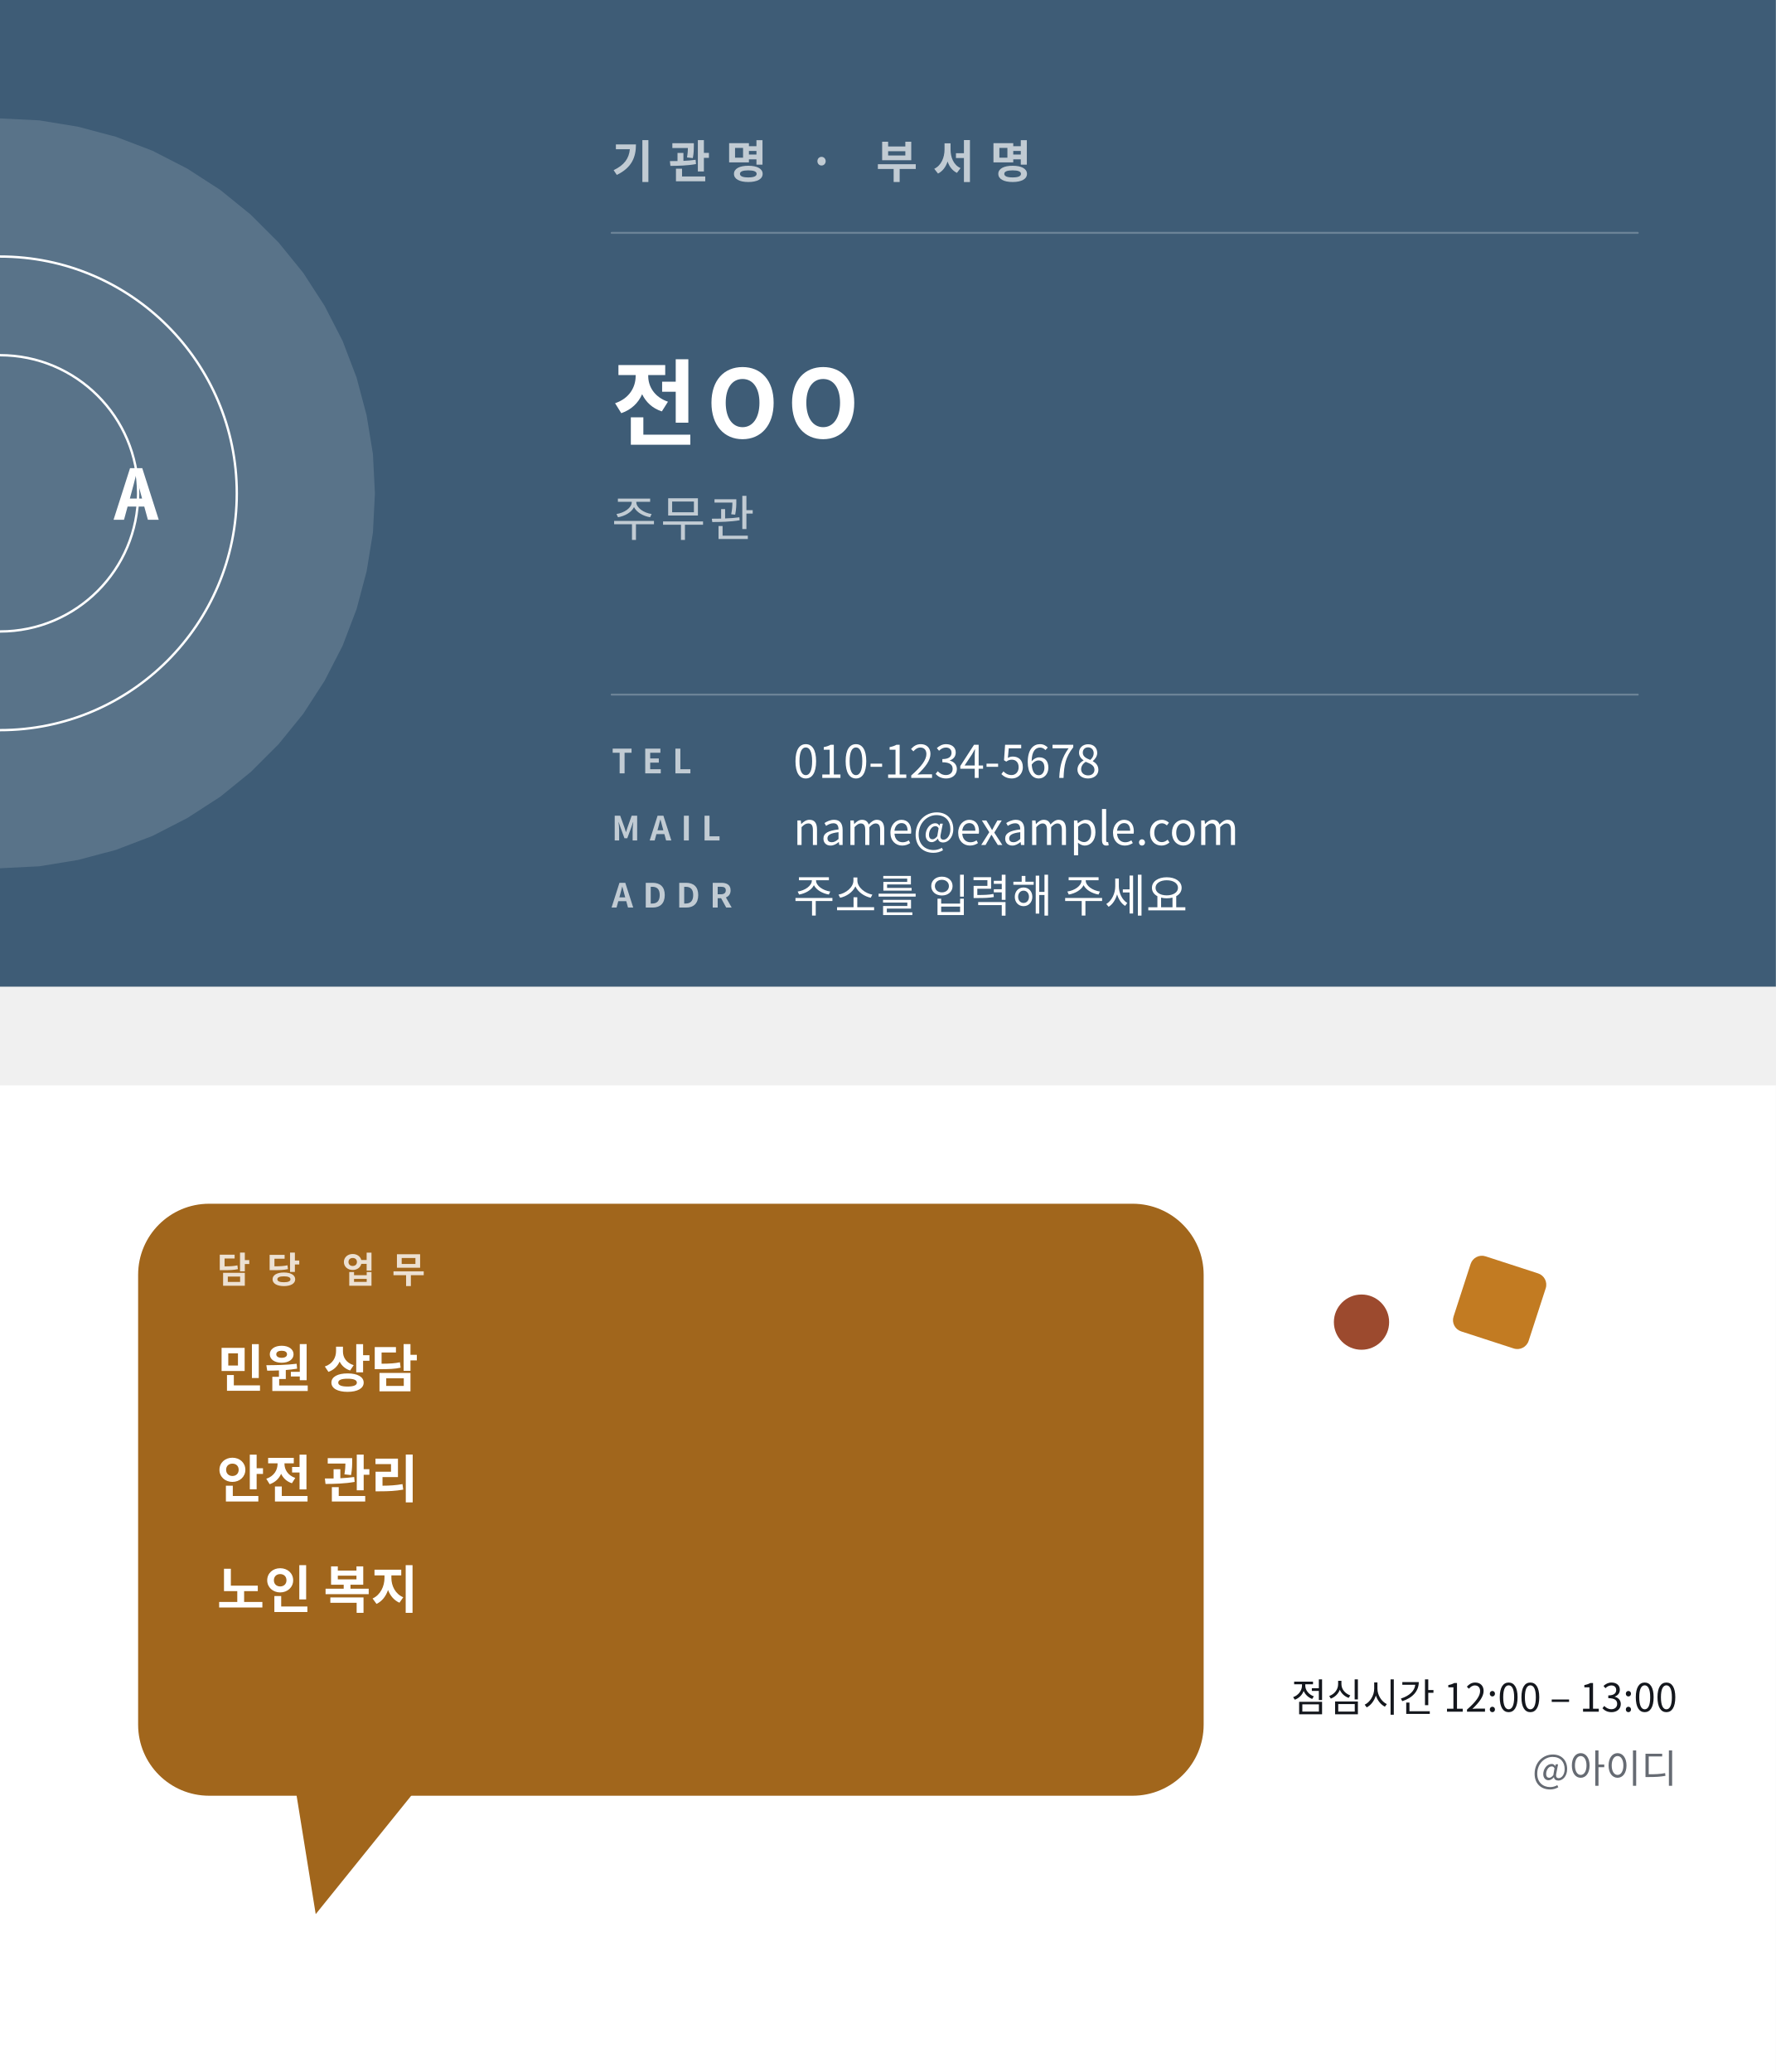
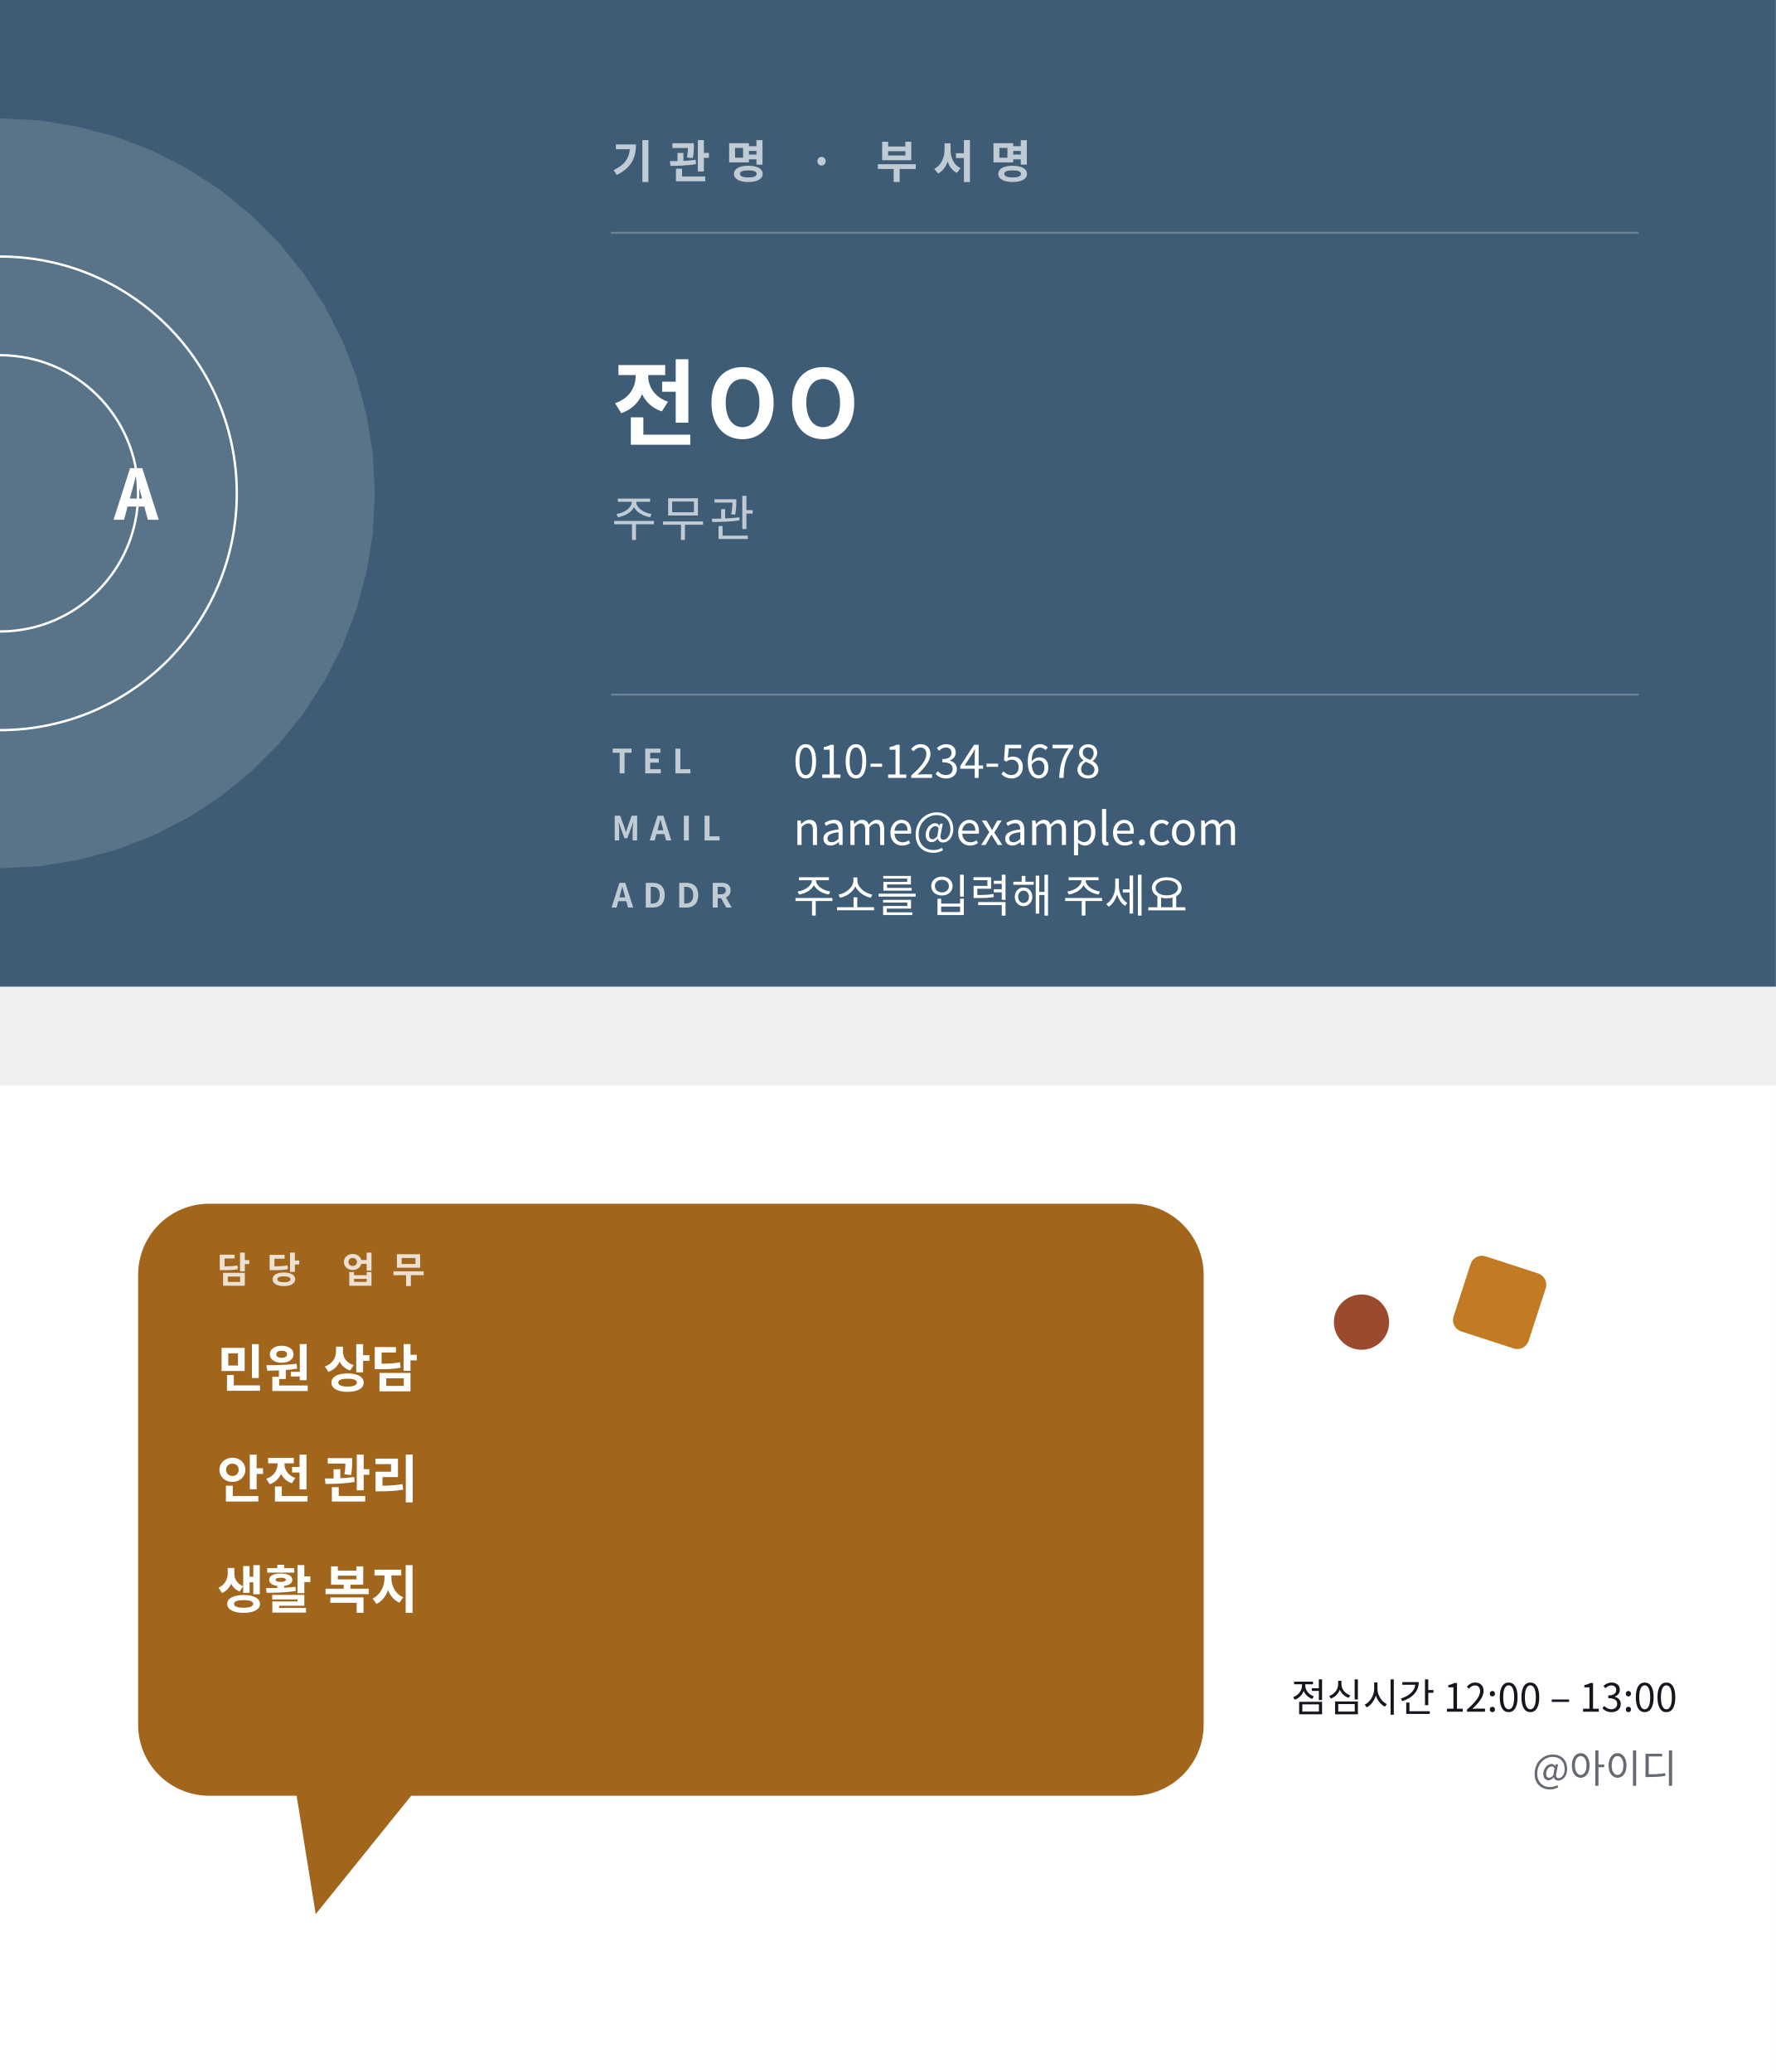
<svg xmlns="http://www.w3.org/2000/svg" width="90mm" height="105mm" viewBox="0 0 900 1050">
  <g id="front">
    <rect width="900" height="500" fill="#3E5C76" />
    <polygon points="0,60 19.9,61 39.5,64.2 58.7,69.3 77.3,76.4 95,85.5 111.7,96.3 127.1,108.8 141.2,122.9 153.7,138.3 164.5,155 173.6,172.7 180.7,191.3 185.8,210.5 189,230.1 190,250 189,269.9 185.8,289.5 180.7,308.7 173.6,327.3 164.5,345 153.7,361.7 141.2,377.1 127.1,391.2 111.7,403.7 95,414.5 77.3,423.6 58.7,430.7 39.5,435.8 19.9,439 0,440" fill="#597389" />
    <ellipse cx="0" cy="250" rx="120" ry="120" fill="none" stroke="#FFFFFF" stroke-width="1.2" stroke-linejoin="round" />
    <ellipse cx="0" cy="250" rx="70" ry="70" fill="none" stroke="#FFFFFF" stroke-width="1.2" stroke-linejoin="round" />
    <text font-family="Pretendard,'Noto Sans KR','Noto Sans CJK KR','Malgun Gothic','Apple SD Gothic Neo',sans-serif" font-size="35.3" font-weight="700" fill="#FFFFFF" text-anchor="middle">
      <tspan x="69" y="263.4">A</tspan>
    </text>
    <text font-family="Pretendard,'Noto Sans KR','Noto Sans CJK KR','Malgun Gothic','Apple SD Gothic Neo',sans-serif" font-size="22.9" font-weight="700" fill="#C1CBD3" text-anchor="start" letter-spacing="7.8">
      <tspan x="310" y="90.2">기관명 · 부서명</tspan>
    </text>
    <line x1="310" y1="118" x2="830" y2="118" stroke="#6C8397" stroke-width="1" stroke-linecap="round" />
    <text font-family="Pretendard,'Noto Sans KR','Noto Sans CJK KR','Malgun Gothic','Apple SD Gothic Neo',sans-serif" font-size="47.6" font-weight="700" fill="#FFFFFF" text-anchor="start" letter-spacing="4.2">
      <tspan x="310" y="221.9">전OO</tspan>
    </text>
    <text font-family="Pretendard,'Noto Sans KR','Noto Sans CJK KR','Malgun Gothic','Apple SD Gothic Neo',sans-serif" font-size="24.7" font-weight="400" fill="#C1CBD3" text-anchor="start" letter-spacing="2.1">
      <tspan x="310" y="271.7">주무관</tspan>
    </text>
    <line x1="310" y1="352" x2="830" y2="352" stroke="#6C8397" stroke-width="1" stroke-linecap="round" />
    <text font-family="Pretendard,'Noto Sans KR','Noto Sans CJK KR','Malgun Gothic','Apple SD Gothic Neo',sans-serif" font-size="16.9" font-weight="700" fill="#C1CBD3" text-anchor="start" letter-spacing="4.9">
      <tspan x="310" y="391.9">TEL</tspan>
    </text>
    <text font-family="Pretendard,'Noto Sans KR','Noto Sans CJK KR','Malgun Gothic','Apple SD Gothic Neo',sans-serif" font-size="22.9" font-weight="400" fill="#FFFFFF" text-anchor="start">
      <tspan x="402" y="394.2">010-1234-5678</tspan>
    </text>
    <text font-family="Pretendard,'Noto Sans KR','Noto Sans CJK KR','Malgun Gothic','Apple SD Gothic Neo',sans-serif" font-size="16.9" font-weight="700" fill="#C1CBD3" text-anchor="start" letter-spacing="4.9">
      <tspan x="310" y="425.9">MAIL</tspan>
    </text>
    <text font-family="Pretendard,'Noto Sans KR','Noto Sans CJK KR','Malgun Gothic','Apple SD Gothic Neo',sans-serif" font-size="22.9" font-weight="400" fill="#FFFFFF" text-anchor="start">
      <tspan x="402" y="428.2">name@example.com</tspan>
    </text>
    <text font-family="Pretendard,'Noto Sans KR','Noto Sans CJK KR','Malgun Gothic','Apple SD Gothic Neo',sans-serif" font-size="16.9" font-weight="700" fill="#C1CBD3" text-anchor="start" letter-spacing="4.9">
      <tspan x="310" y="459.9">ADDR</tspan>
    </text>
    <text font-family="Pretendard,'Noto Sans KR','Noto Sans CJK KR','Malgun Gothic','Apple SD Gothic Neo',sans-serif" font-size="22.9" font-weight="400" fill="#FFFFFF" text-anchor="start">
      <tspan x="402" y="462.2">주소를 입력해 주세요</tspan>
    </text>
  </g>
  <g id="back" transform="translate(0 550)">
    <rect width="900" height="500" fill="#FFFFFF" />
    <rect x="70" y="60" width="540" height="300" rx="36" fill="#A1661C" />
    <polygon points="150,358 210,358 160,420" fill="#A1661C" />
    <text font-family="Pretendard,'Noto Sans KR','Noto Sans CJK KR','Malgun Gothic','Apple SD Gothic Neo',sans-serif" font-size="18.3" font-weight="700" fill="#FFFFFF" text-anchor="start" letter-spacing="8.5" opacity="0.8">
      <tspan x="110" y="100.1">담당 업무</tspan>
    </text>
    <text font-family="Pretendard,'Noto Sans KR','Noto Sans CJK KR','Malgun Gothic','Apple SD Gothic Neo',sans-serif" font-size="26.1" font-weight="700" fill="#FFFFFF" text-anchor="start">
      <tspan x="110" y="153">민원 상담</tspan>
    </text>
    <text font-family="Pretendard,'Noto Sans KR','Noto Sans CJK KR','Malgun Gothic','Apple SD Gothic Neo',sans-serif" font-size="26.1" font-weight="700" fill="#FFFFFF" text-anchor="start">
      <tspan x="110" y="209">안전 관리</tspan>
    </text>
    <text font-family="Pretendard,'Noto Sans KR','Noto Sans CJK KR','Malgun Gothic','Apple SD Gothic Neo',sans-serif" font-size="26.1" font-weight="700" fill="#FFFFFF" text-anchor="start">
-       <tspan x="110" y="265">노인 복지</tspan>
+       <tspan x="110" y="265">생활 복지</tspan>
    </text>
    <ellipse cx="690" cy="120" rx="14" ry="14" fill="#9C4A2E" />
    <rect x="740" y="90" width="40" height="40" rx="6" fill="#C27B22" transform="rotate(18 760 110)" />
    <text font-family="Pretendard,'Noto Sans KR','Noto Sans CJK KR','Malgun Gothic','Apple SD Gothic Neo',sans-serif" font-size="19.8" font-weight="400" fill="#14171D" text-anchor="end">
      <tspan x="850" y="317.4">점심시간 12:00 – 13:00</tspan>
    </text>
    <text font-family="Pretendard,'Noto Sans KR','Noto Sans CJK KR','Malgun Gothic','Apple SD Gothic Neo',sans-serif" font-size="19.8" font-weight="400" fill="#666B73" text-anchor="end">
      <tspan x="850" y="353.4">@아이디</tspan>
    </text>
  </g>
</svg>
